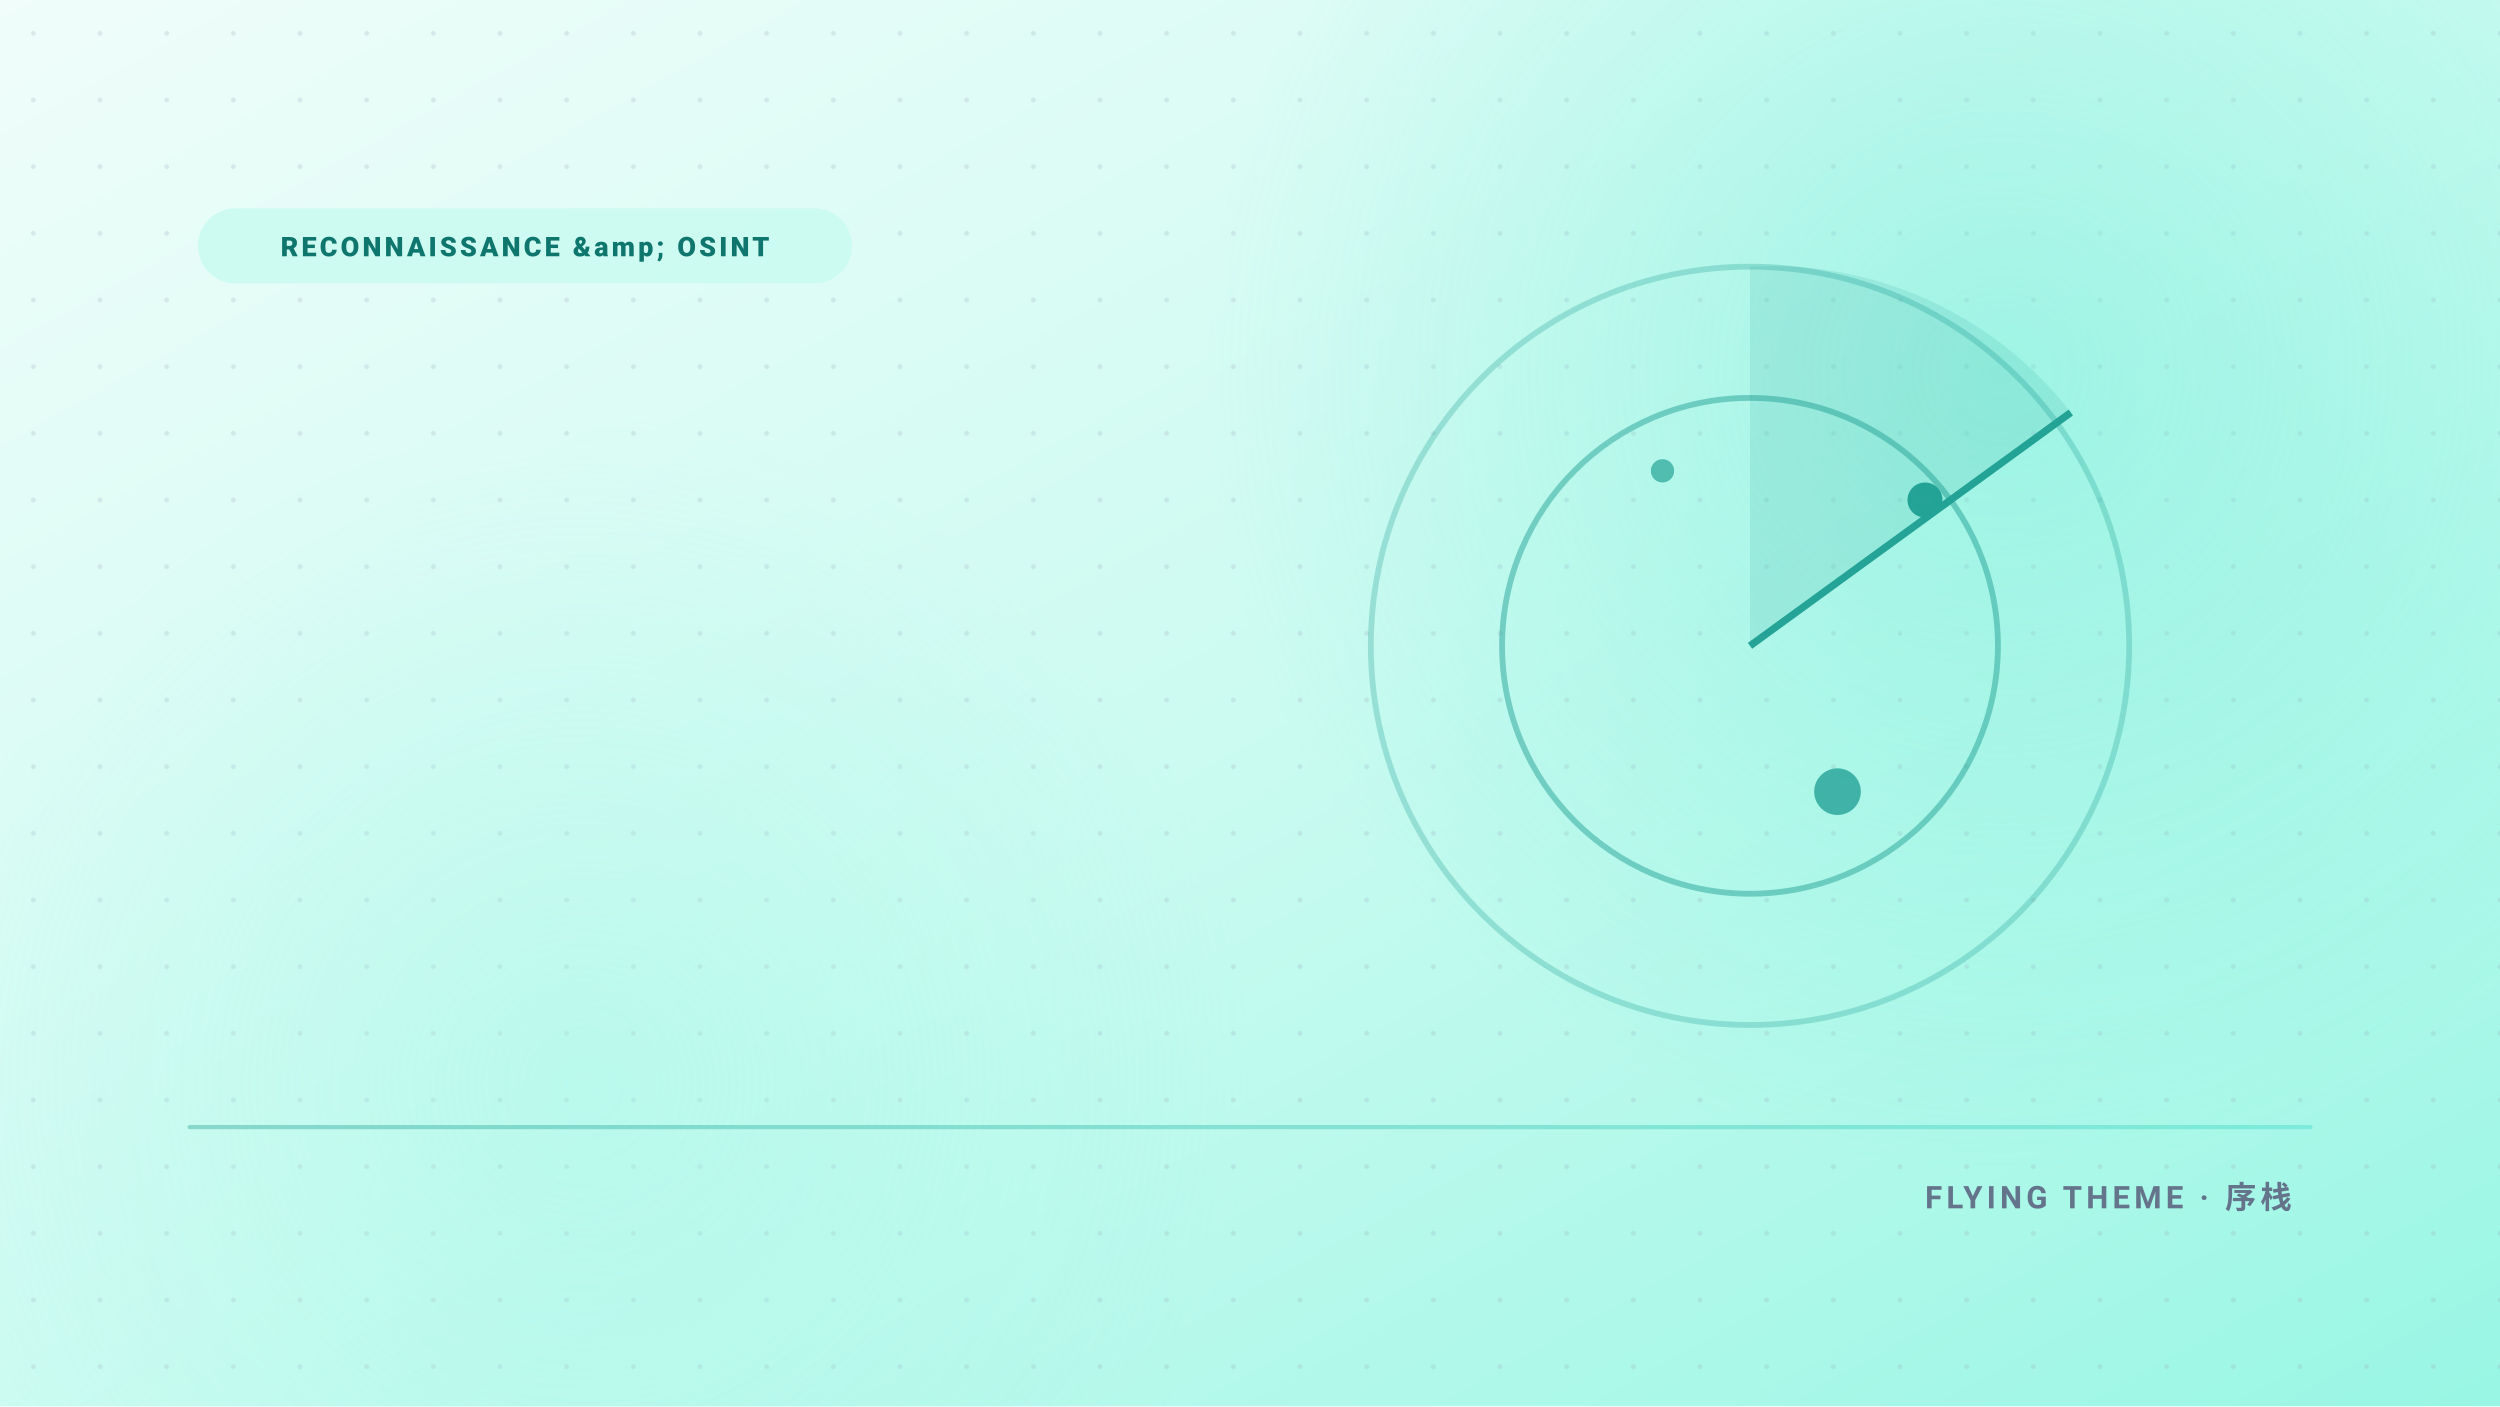
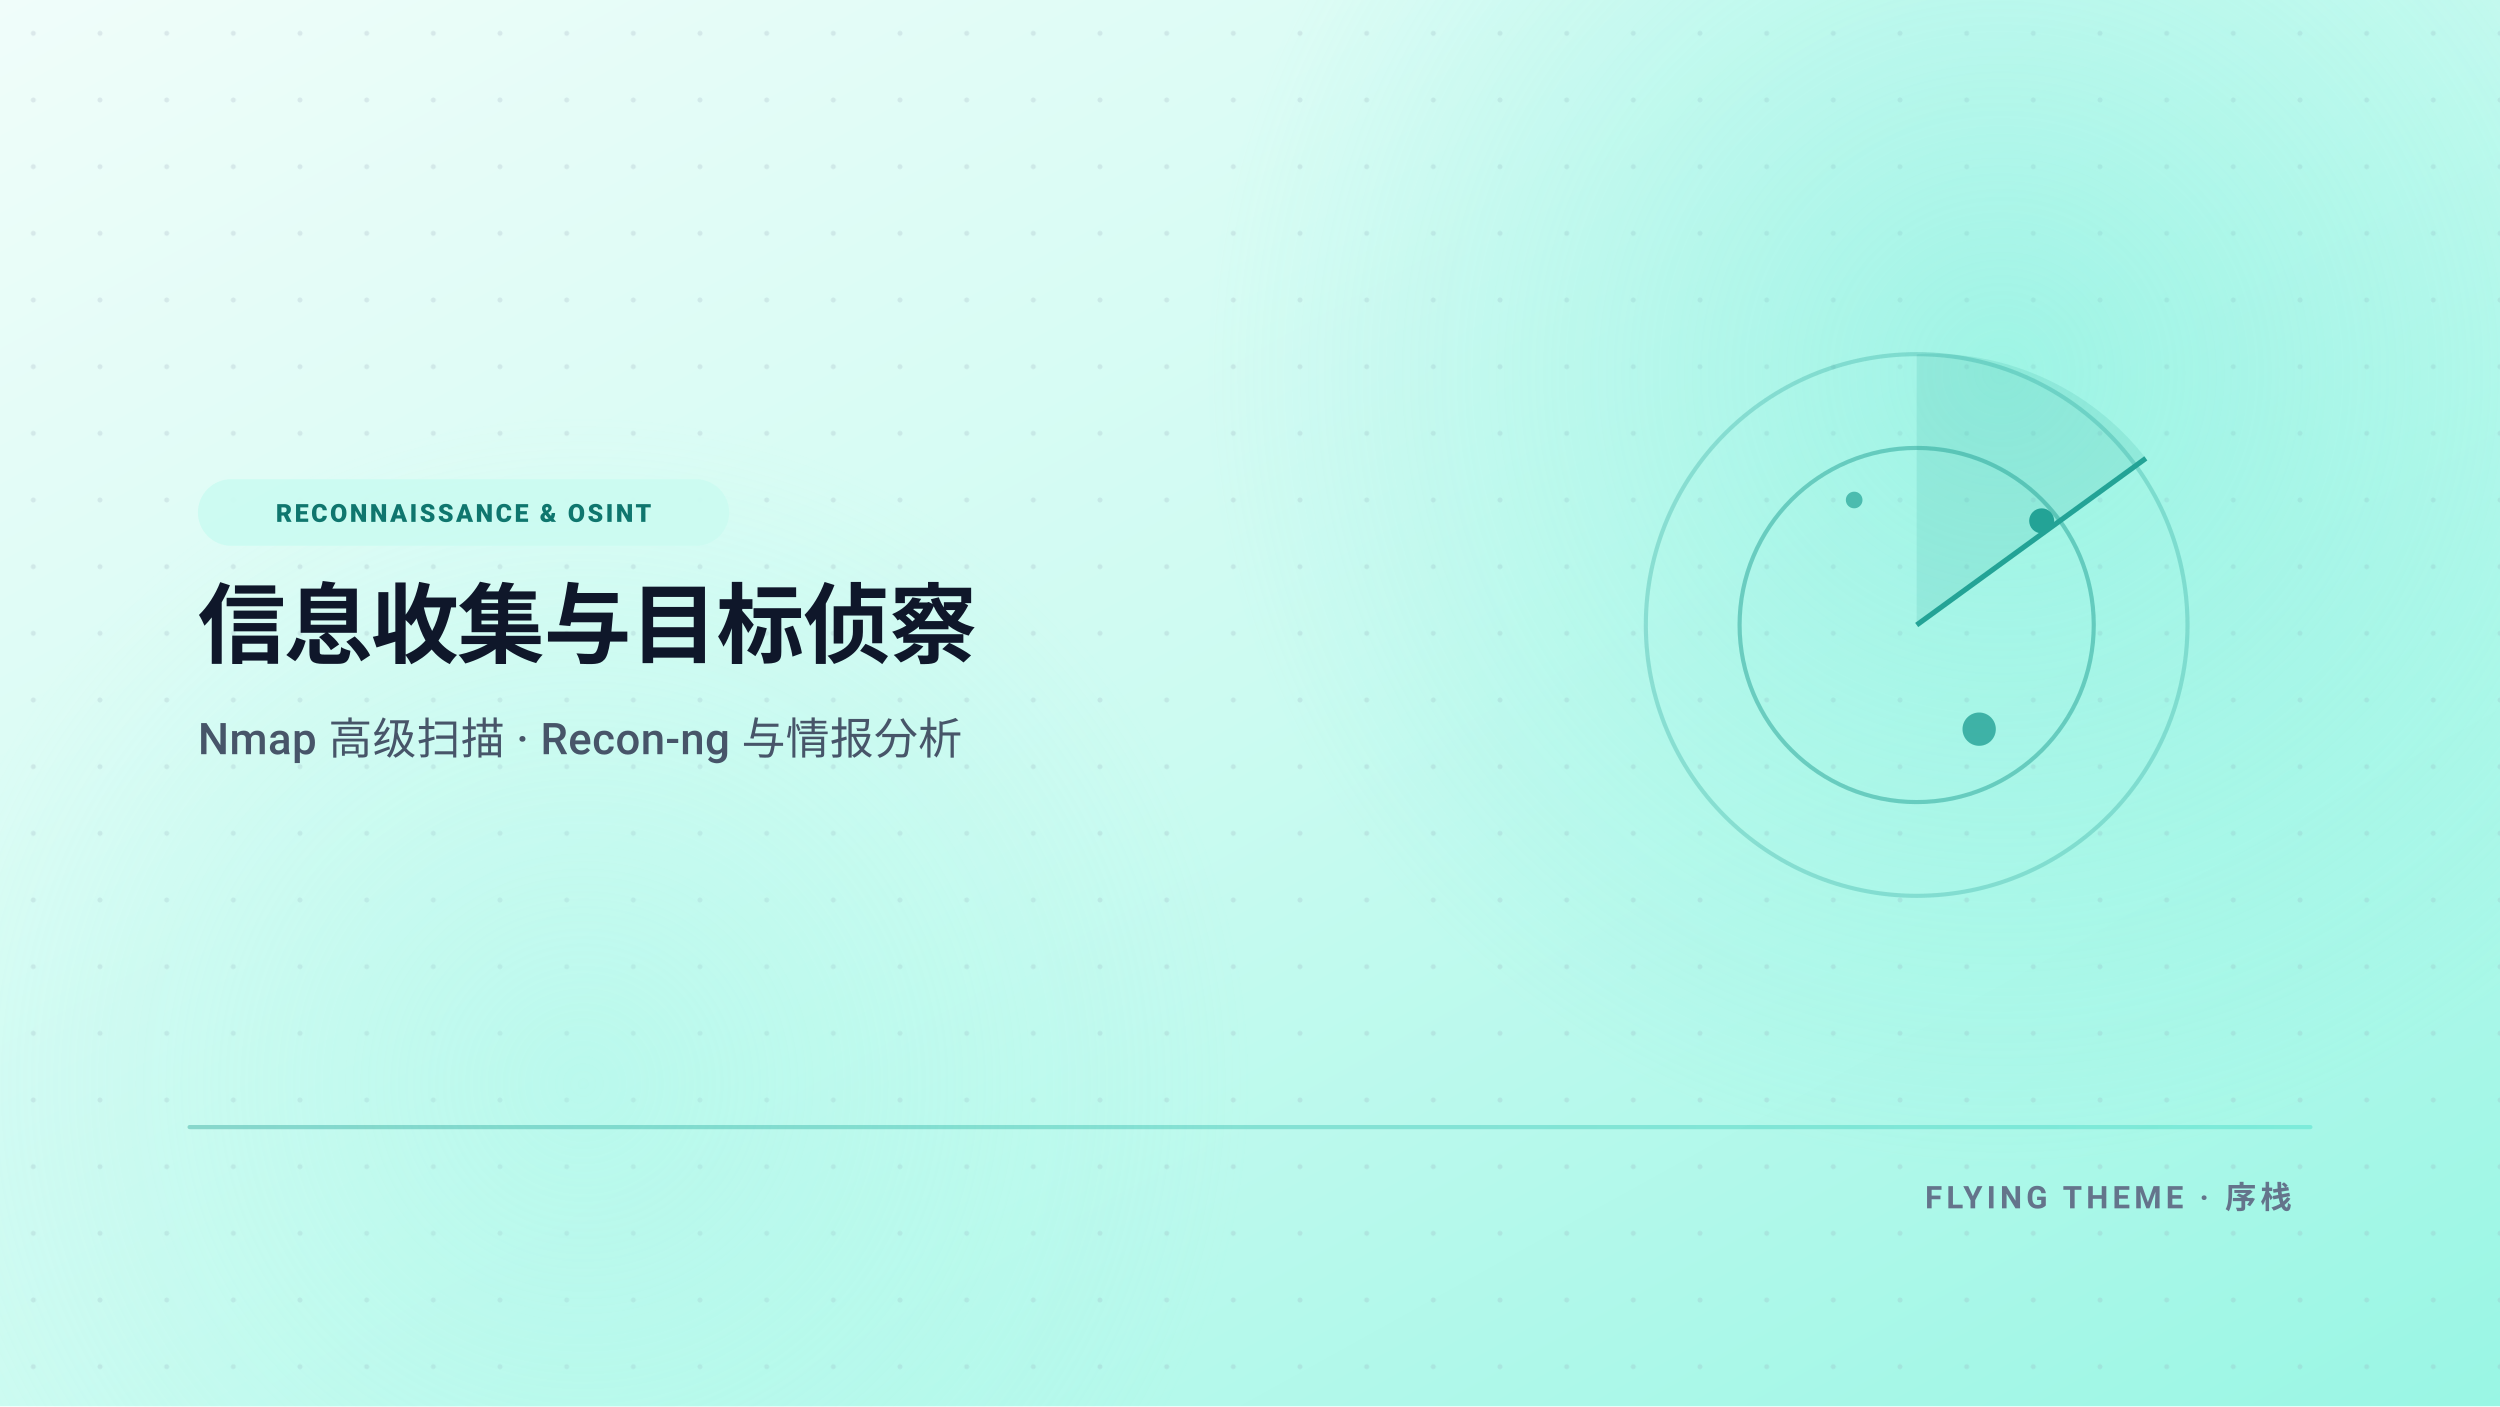
<svg xmlns="http://www.w3.org/2000/svg" viewBox="0 0 1200 675" width="1200" height="675" style="background-color: #F0FDFA;">
  <defs>
    <linearGradient id="bgGrad_recon_techniques" x1="0%" y1="0%" x2="100%" y2="100%">
      <stop offset="0%" stop-color="#F0FDFA" />
      <stop offset="50%" stop-color="#CCFBF1" />
      <stop offset="100%" stop-color="#99F6E4" />
    </linearGradient>
    <linearGradient id="accentGrad_recon_techniques" x1="0%" y1="0%" x2="100%" y2="0%">
      <stop offset="0%" stop-color="#0D9488" />
      <stop offset="100%" stop-color="#2DD4BF" />
    </linearGradient>
    <pattern id="dotGrid_recon_techniques" width="32" height="32" patternUnits="userSpaceOnUse">
      <circle cx="16" cy="16" r="1.2" fill="#94A3B8" opacity="0.22" />
    </pattern>
    <radialGradient id="glow1_recon_techniques" cx="50%" cy="50%" r="50%">
      <stop offset="0%" stop-color="#5EEAD4" stop-opacity="0.4" />
      <stop offset="100%" stop-color="#5EEAD4" stop-opacity="0" />
    </radialGradient>
    <radialGradient id="glow2_recon_techniques" cx="50%" cy="50%" r="50%">
      <stop offset="0%" stop-color="#99F6E4" stop-opacity="0.35" />
      <stop offset="100%" stop-color="#99F6E4" stop-opacity="0" />
    </radialGradient>
  </defs>
  <rect width="100%" height="100%" fill="url(#bgGrad_recon_techniques)" />
  <rect width="100%" height="100%" fill="url(#dotGrid_recon_techniques)" />
  <circle cx="960" cy="180" r="380" fill="url(#glow1_recon_techniques)" />
  <circle cx="280" cy="520" r="320" fill="url(#glow2_recon_techniques)" />
-   <g transform="translate(630, 100) scale(1.4)" opacity="0.85">
+   <g transform="translate(770, 150)" opacity="0.85">
    <circle cx="150" cy="150" r="130" fill="none" stroke="#0D9488" stroke-width="2" opacity="0.3" />
    <circle cx="150" cy="150" r="85" fill="none" stroke="#0D9488" stroke-width="2" opacity="0.5" />
    <path d="M 150 150 L 260 70 A 130 130 0 0 0 150 20 Z" fill="#0D9488" opacity="0.15" />
    <line x1="150" y1="150" x2="260" y2="70" stroke="#0D9488" stroke-width="2.5" />
    <circle cx="210" cy="100" r="6" fill="#0D9488" />
    <circle cx="120" cy="90" r="4" fill="#0D9488" opacity="0.7" />
    <circle cx="180" cy="200" r="8" fill="#0D9488" opacity="0.8" />
  </g>
  <rect x="90" y="540" width="1020" height="2" fill="url(#accentGrad_recon_techniques)" opacity="0.35" rx="1" />
-   <g transform="translate(95, 100)">
-     <rect x="0" y="0" width="314" height="36" rx="18" fill="#CCFBF1" opacity="0.95" />
-     <text x="157" y="23" text-anchor="middle" font-family="system-ui, -apple-system, BlinkMacSystemFont, 'Segoe UI', Roboto, sans-serif" font-size="13" font-weight="800" fill="#0F766E" letter-spacing="1.5">
-       RECONNAISSANCE &amp;amp; OSINT
+   <g transform="translate(95, 230)">
+     <rect x="0" y="0" width="255" height="32" rx="16" fill="#CCFBF1" opacity="0.95" />
+     <text x="127.5" y="20.5" text-anchor="middle" font-family="system-ui, -apple-system, BlinkMacSystemFont, 'Segoe UI', Roboto, 'PingFang SC', 'Microsoft YaHei', sans-serif" font-size="12" font-weight="800" fill="#0F766E" letter-spacing="1.2">
+       RECONNAISSANCE &amp; OSINT
+     </text>
+     <text x="0" y="85" font-family="system-ui, -apple-system, BlinkMacSystemFont, 'Segoe UI', Roboto, 'PingFang SC', 'Microsoft YaHei', sans-serif" font-size="42" font-weight="800" fill="#0F172A" letter-spacing="-0.5">
+       信息收集与目标侦察
+     </text>
+     <text x="0" y="132" font-family="system-ui, -apple-system, BlinkMacSystemFont, 'Segoe UI', Roboto, 'PingFang SC', 'Microsoft YaHei', sans-serif" font-size="21" font-weight="500" fill="#475569" letter-spacing="0.2">
+       Nmap 高级扫描 · Recon-ng 与情报分析
    </text>
  </g>
  <g transform="translate(1100, 580)">
-     <text text-anchor="end" font-family="system-ui, -apple-system, BlinkMacSystemFont, 'Segoe UI', Roboto, sans-serif" font-size="15" font-weight="600" fill="#64748B" letter-spacing="2">
+     <text text-anchor="end" font-family="system-ui, -apple-system, BlinkMacSystemFont, 'Segoe UI', Roboto, 'PingFang SC', 'Microsoft YaHei', sans-serif" font-size="15" font-weight="600" fill="#64748B" letter-spacing="2">
      FLYING THEME · 序栈
    </text>
  </g>
</svg>
